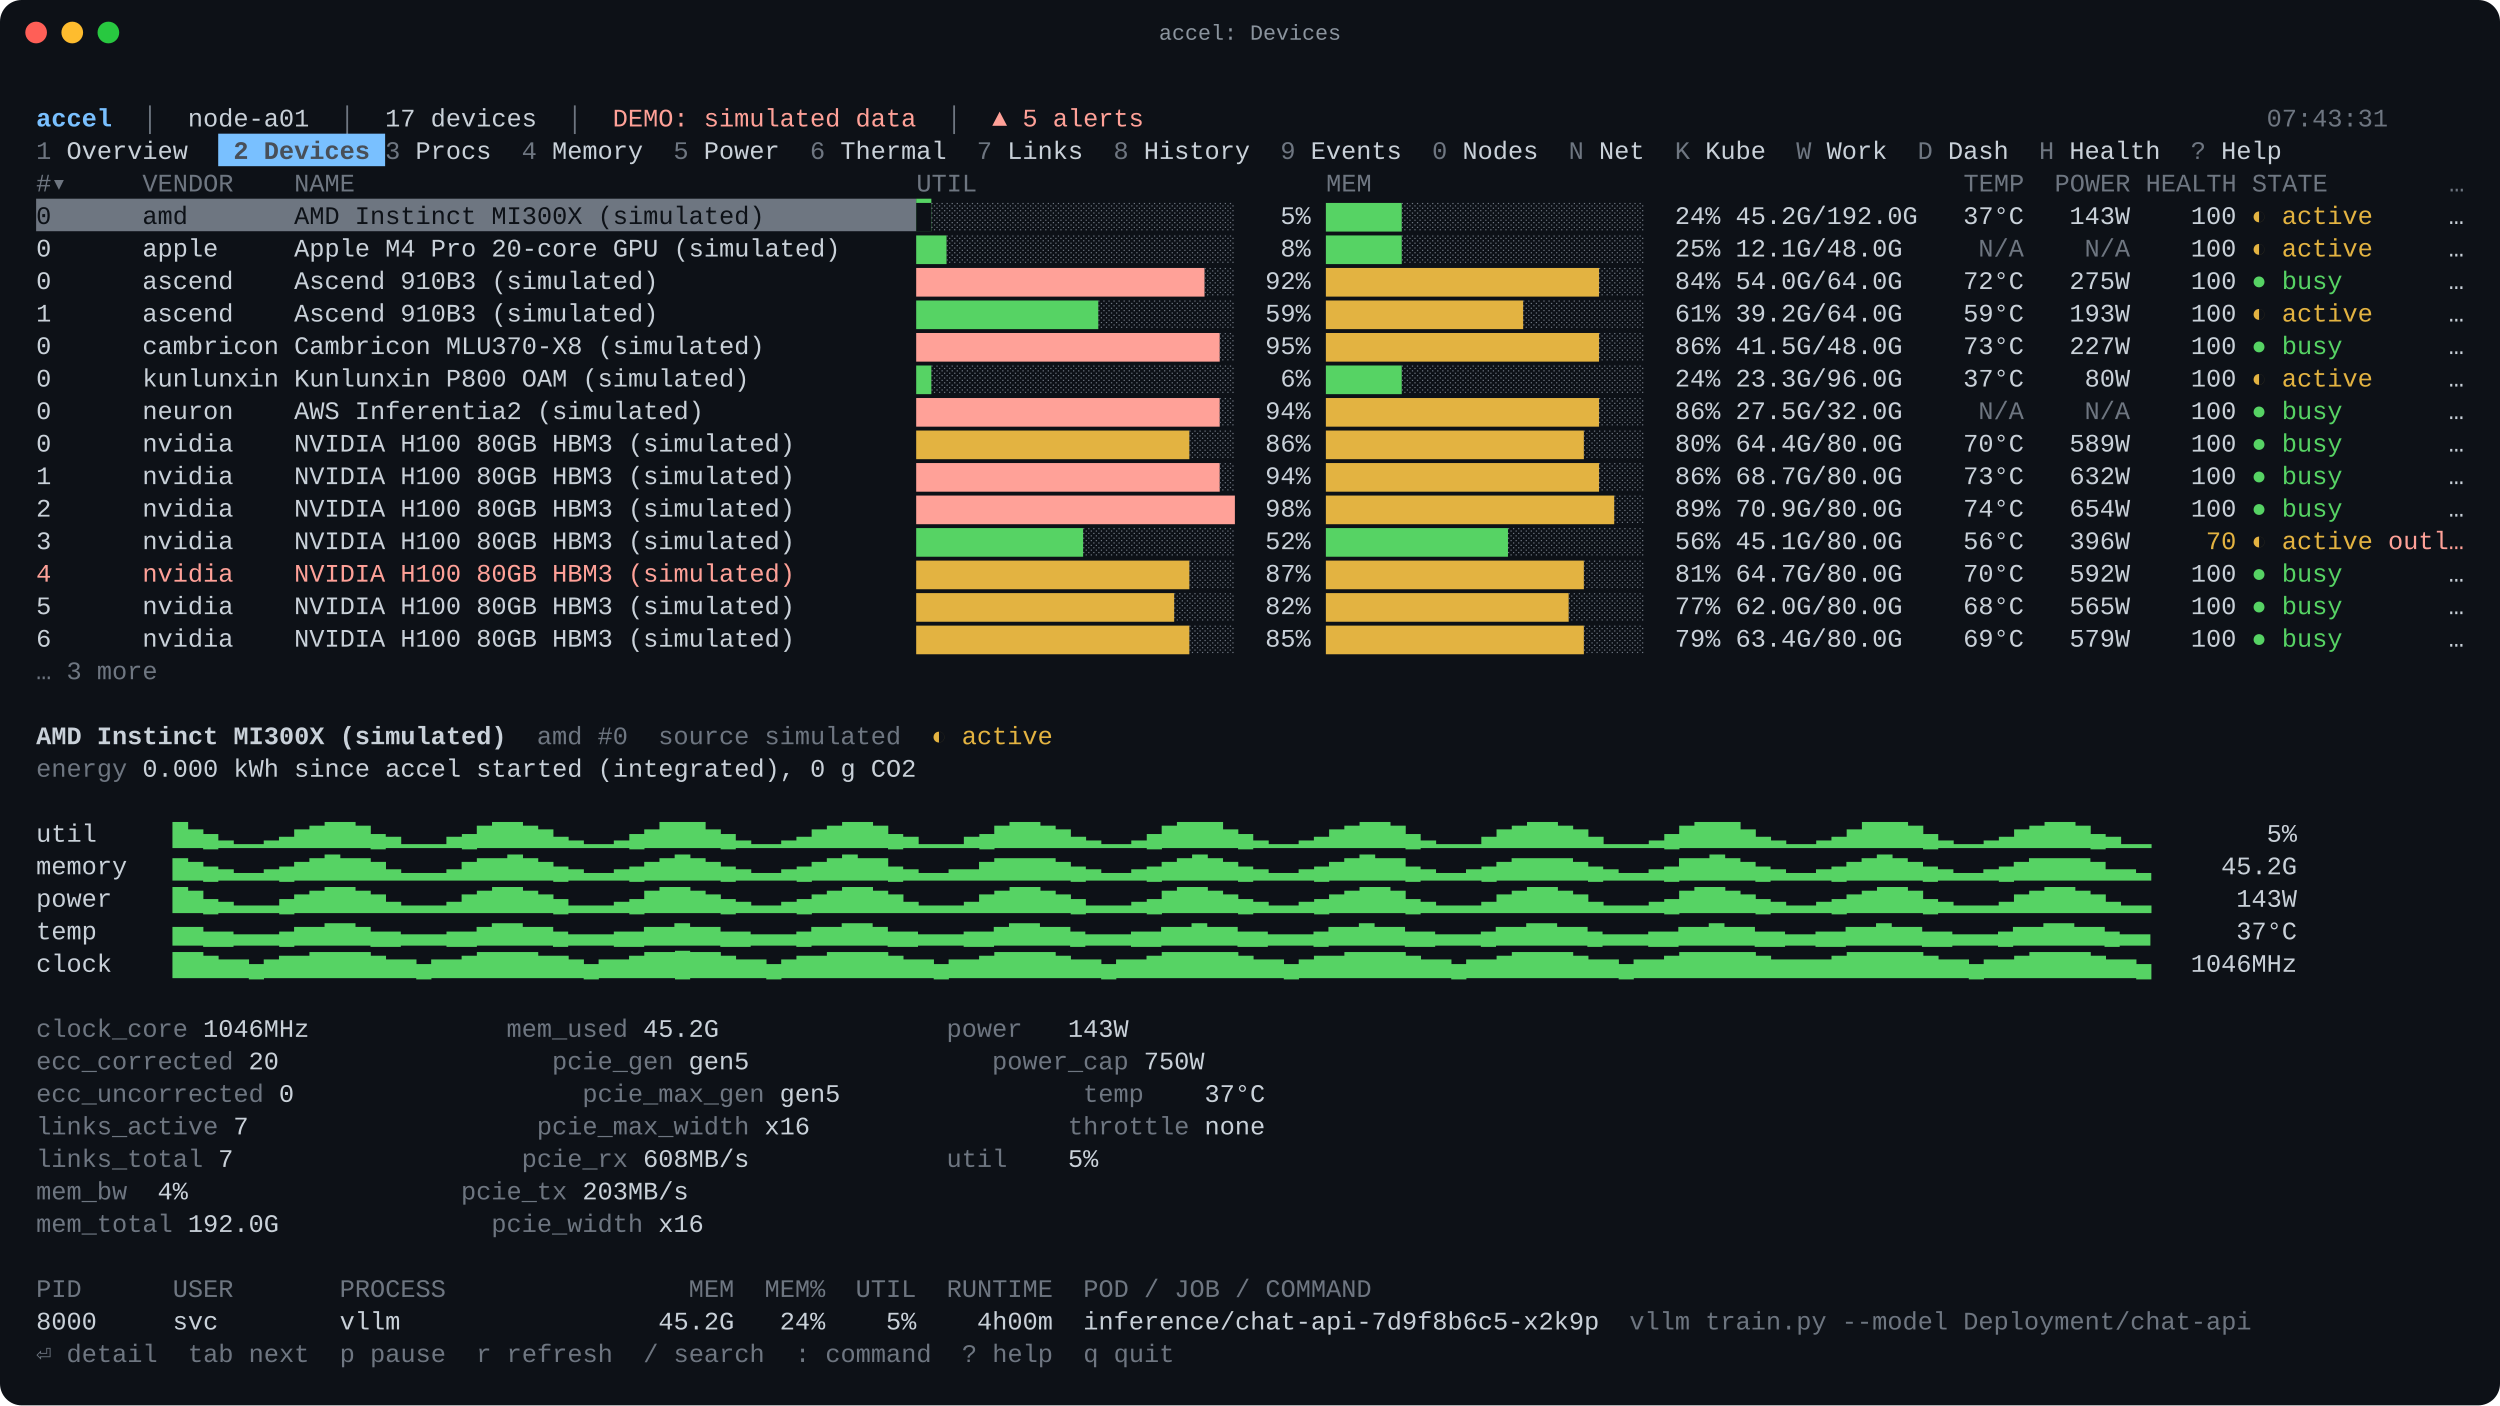
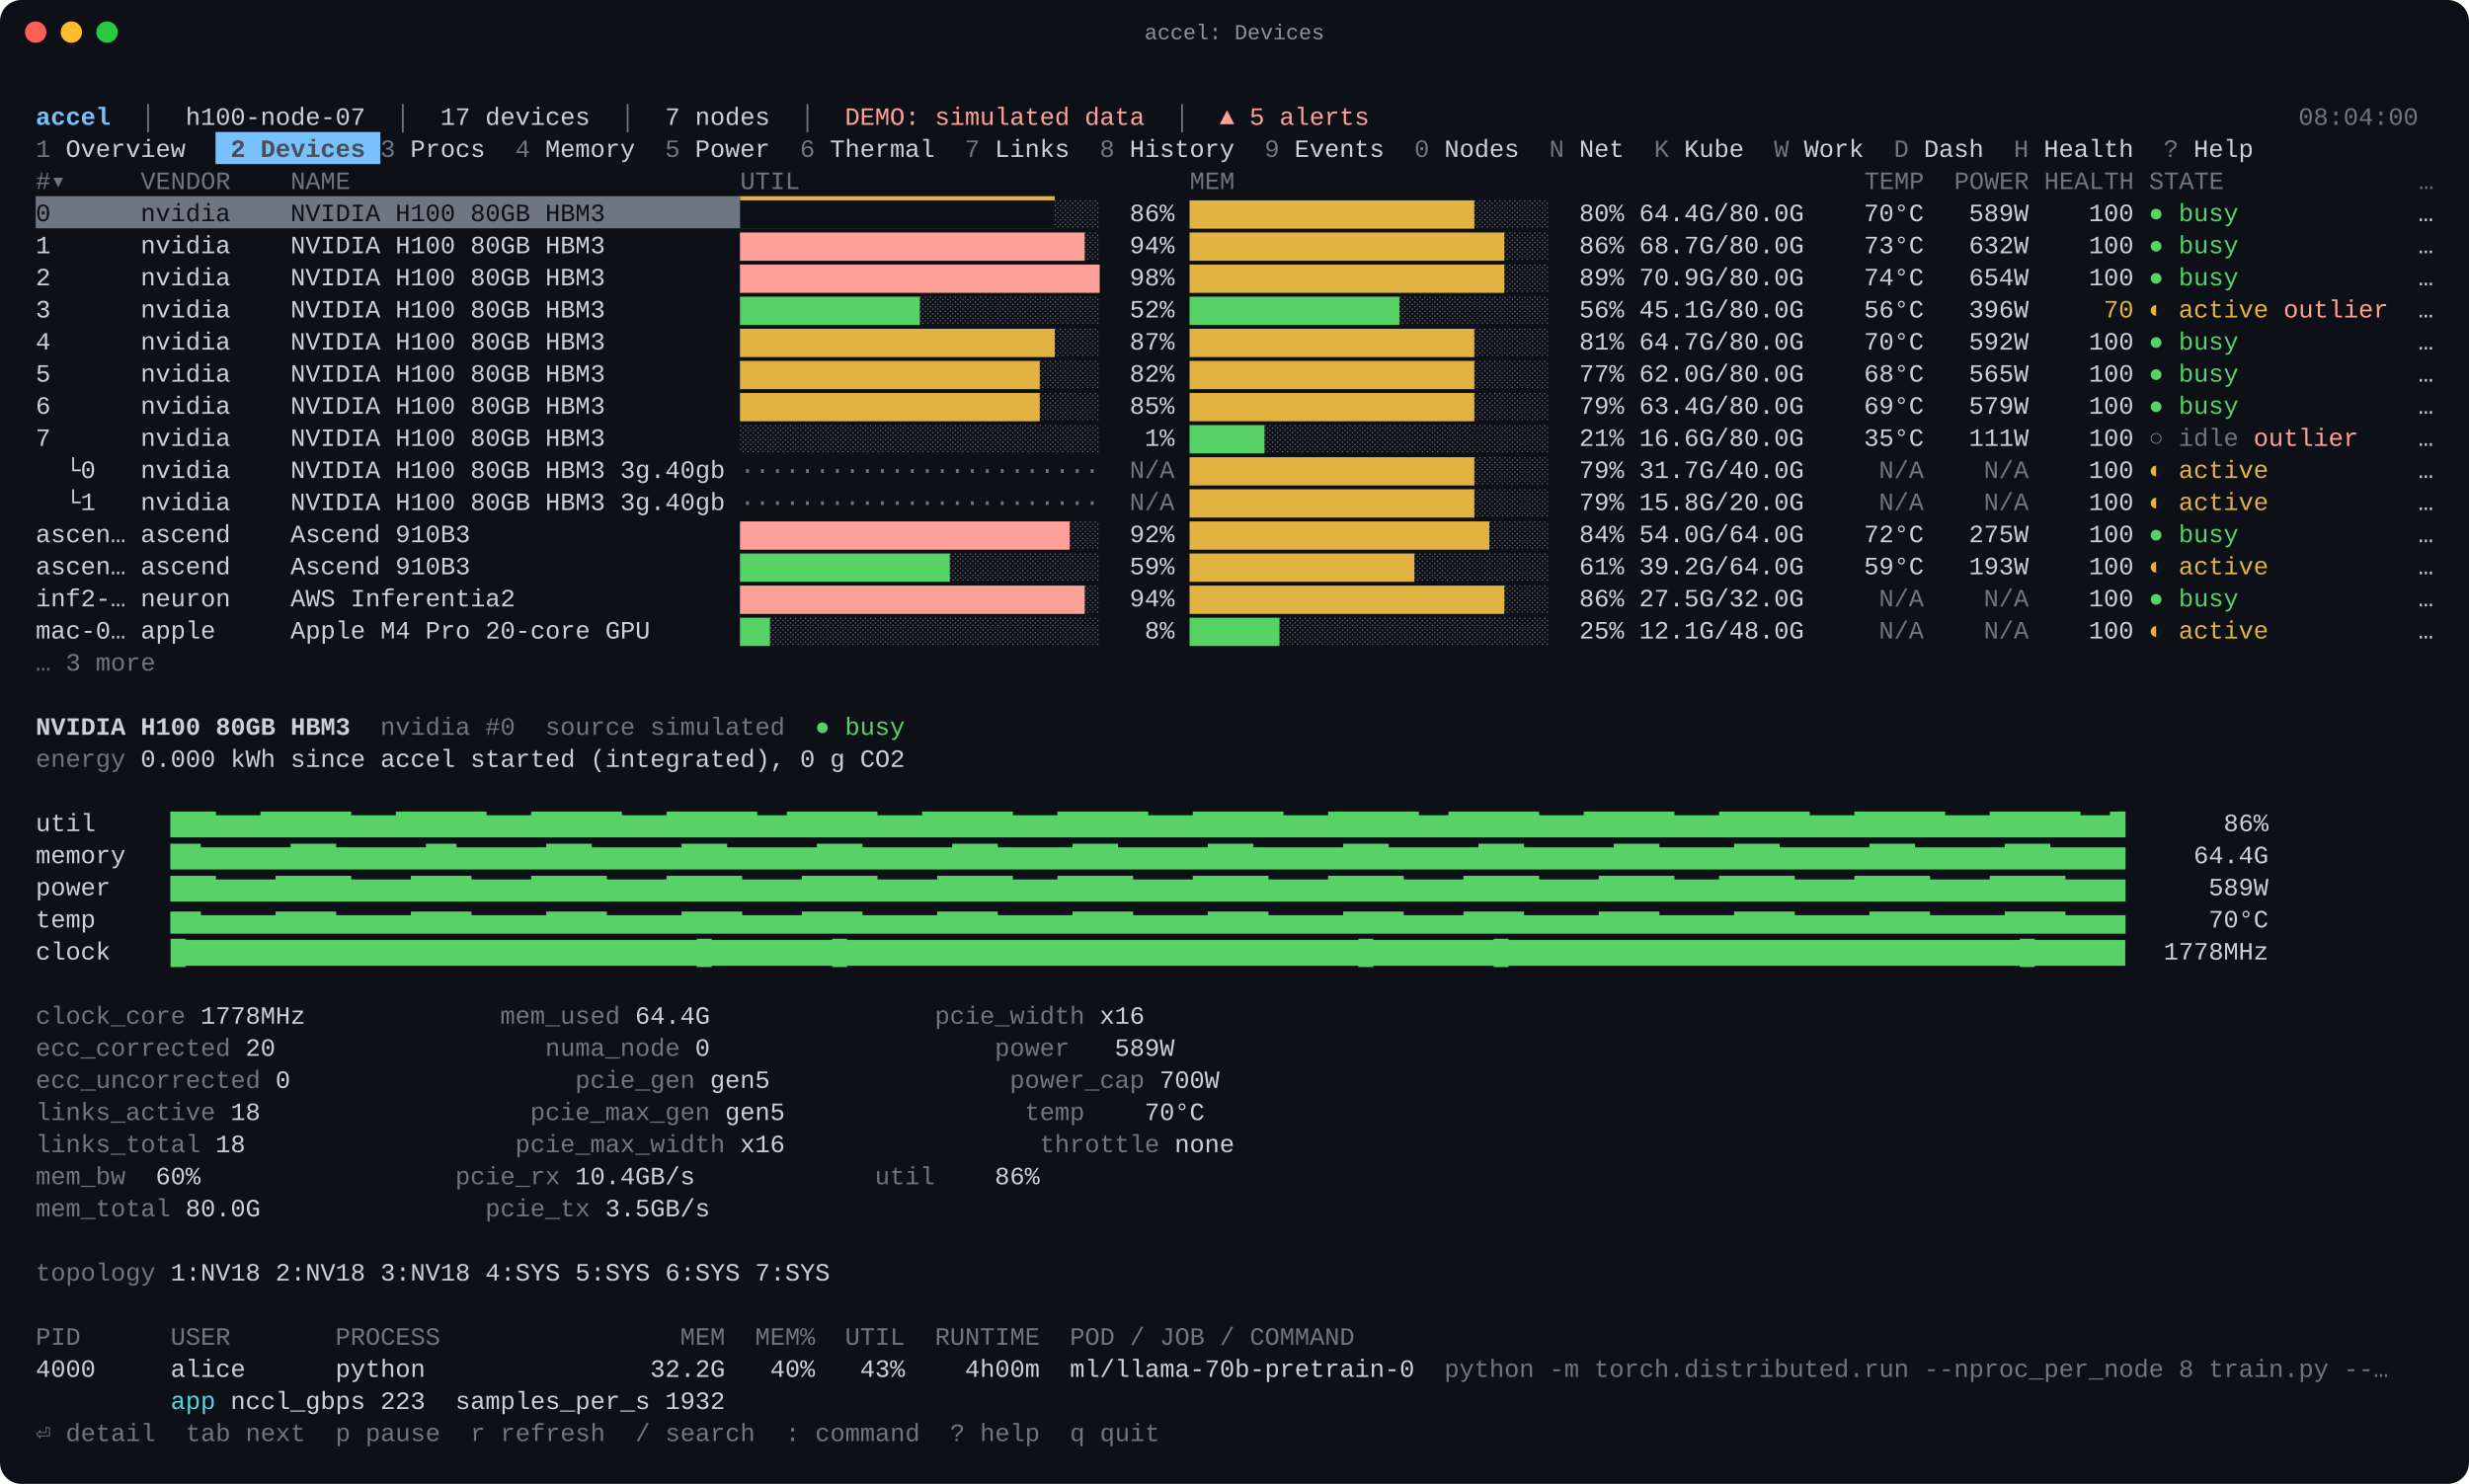
- <svg xmlns="http://www.w3.org/2000/svg" width="1384" height="778" viewBox="0 0 1384 778" font-family="JetBrains Mono, SFMono-Regular, Menlo, Consolas, Liberation Mono, monospace" font-size="14">
+ <svg xmlns="http://www.w3.org/2000/svg" width="1384" height="832" viewBox="0 0 1384 832" font-family="JetBrains Mono, SFMono-Regular, Menlo, Consolas, Liberation Mono, monospace" font-size="14">
  <rect width="100%" height="100%" rx="12" fill="#0d1117" />
  <circle cx="20" cy="18" r="6" fill="#ff5f57" />
  <circle cx="40" cy="18" r="6" fill="#febc2e" />
  <circle cx="60" cy="18" r="6" fill="#28c840" />
  <text x="50%" y="22" text-anchor="middle" fill="#8b949e" font-size="12">accel: Devices</text>
  <g xml:space="preserve">
    <text y="70.0" fill="#c9d1d9" xml:space="preserve" style="white-space:pre">
      <tspan x="20.0" fill="#79c0ff" font-weight="bold">accel</tspan>
      <tspan x="62.0" fill="#6e7681">  │  </tspan>
-       <tspan x="104.0">node-a01</tspan>
-       <tspan x="171.2" fill="#6e7681">  │  </tspan>
-       <tspan x="213.2">17 devices</tspan>
-       <tspan x="297.2" fill="#6e7681">  │  </tspan>
-       <tspan x="339.2" fill="#ffa198">DEMO: simulated data</tspan>
-       <tspan x="507.2" fill="#6e7681">  │  </tspan>
-       <tspan x="549.2" fill="#ffa198">▲ 5 alerts</tspan>
-       <tspan x="1254.8" fill="#6e7681">07:43:31</tspan>
+       <tspan x="104.0">h100-node-07</tspan>
+       <tspan x="204.8" fill="#6e7681">  │  </tspan>
+       <tspan x="246.8">17 devices</tspan>
+       <tspan x="330.8" fill="#6e7681">  │  </tspan>
+       <tspan x="372.8">7 nodes</tspan>
+       <tspan x="431.6" fill="#6e7681">  │  </tspan>
+       <tspan x="473.6" fill="#ffa198">DEMO: simulated data</tspan>
+       <tspan x="641.6" fill="#6e7681">  │  </tspan>
+       <tspan x="683.6" fill="#ffa198">▲ 5 alerts</tspan>
+       <tspan x="1288.4" fill="#6e7681">08:04:00</tspan>
    </text>
    <rect x="120.8" y="74.0" width="92.4" height="18.0" fill="#79c0ff" />
    <text y="88.0" fill="#c9d1d9" xml:space="preserve" style="white-space:pre">
      <tspan x="20.0" fill="#6e7681">1</tspan>
      <tspan x="28.4"> Overview  </tspan>
      <tspan x="120.8" fill="#484f58" font-weight="bold"> 2 Devices </tspan>
      <tspan x="213.2" fill="#6e7681">3</tspan>
      <tspan x="221.6"> Procs  </tspan>
      <tspan x="288.8" fill="#6e7681">4</tspan>
      <tspan x="297.2"> Memory  </tspan>
      <tspan x="372.8" fill="#6e7681">5</tspan>
      <tspan x="381.2"> Power  </tspan>
      <tspan x="448.4" fill="#6e7681">6</tspan>
      <tspan x="456.8"> Thermal  </tspan>
      <tspan x="540.8" fill="#6e7681">7</tspan>
      <tspan x="549.2"> Links  </tspan>
      <tspan x="616.4" fill="#6e7681">8</tspan>
      <tspan x="624.8"> History  </tspan>
      <tspan x="708.8" fill="#6e7681">9</tspan>
      <tspan x="717.2"> Events  </tspan>
      <tspan x="792.8" fill="#6e7681">0</tspan>
      <tspan x="801.2"> Nodes  </tspan>
      <tspan x="868.4" fill="#6e7681">N</tspan>
      <tspan x="876.8"> Net  </tspan>
      <tspan x="927.2" fill="#6e7681">K</tspan>
      <tspan x="935.6"> Kube  </tspan>
      <tspan x="994.4" fill="#6e7681">W</tspan>
      <tspan x="1002.8"> Work  </tspan>
      <tspan x="1061.6" fill="#6e7681">D</tspan>
      <tspan x="1070.0"> Dash  </tspan>
      <tspan x="1128.8" fill="#6e7681">H</tspan>
      <tspan x="1137.2"> Health  </tspan>
      <tspan x="1212.8" fill="#6e7681">?</tspan>
      <tspan x="1221.2"> Help  </tspan>
    </text>
    <text y="106.0" fill="#c9d1d9" xml:space="preserve" style="white-space:pre">
-       <tspan x="20.0" fill="#6e7681">#▾     VENDOR    NAME                                     UTIL                       MEM                                       TEMP  POWER HEALTH STATE        …</tspan>
-     </text>
-     <rect x="20.0" y="110.0" width="487.2" height="18.0" fill="#6e7681" />
-     <rect x="507.2" y="110.0" width="8.4" height="18.0" fill="#56d364" />
+       <tspan x="20.0" fill="#6e7681">#▾     VENDOR    NAME                          UTIL                          MEM                                          TEMP  POWER HEALTH STATE             …</tspan>
+     </text>
+     <rect x="20.0" y="110.0" width="394.8" height="18.0" fill="#6e7681" />
+     <rect x="414.8" y="110.0" width="176.4" height="18.0" fill="#e3b341" />
    <text y="124.0" fill="#c9d1d9" xml:space="preserve" style="white-space:pre">
-       <tspan x="20.0" fill="#0d1117">0      amd       AMD Instinct MI300X (simulated)          </tspan>
-       <tspan x="507.2" fill="#0d1117">█</tspan>
-       <tspan x="515.6" fill="#6e7681">░░░░░░░░░░░░░░░░░░░░</tspan>
-       <tspan x="683.6">   5% </tspan>
-       <tspan x="734.0" fill="#56d364">█████</tspan>
-       <tspan x="776.0" fill="#6e7681">░░░░░░░░░░░░░░░░</tspan>
-       <tspan x="910.4">  24% 45.2G/192.0G   37°C   143W    100 </tspan>
-       <tspan x="1246.4" fill="#e3b341">◐ active</tspan>
-       <tspan x="1313.6">     …</tspan>
+       <tspan x="20.0" fill="#0d1117">0      nvidia    NVIDIA H100 80GB HBM3         </tspan>
+       <tspan x="414.8" fill="#0d1117">█████████████████████</tspan>
+       <tspan x="591.2" fill="#6e7681">░░░</tspan>
+       <tspan x="616.4">  86% </tspan>
+       <tspan x="666.8" fill="#e3b341">███████████████████</tspan>
+       <tspan x="826.4" fill="#6e7681">░░░░░</tspan>
+       <tspan x="868.4">  80% 64.4G/80.0G    70°C   589W    100 </tspan>
+       <tspan x="1204.4" fill="#56d364">● busy</tspan>
+       <tspan x="1254.8">            …</tspan>
    </text>
    <text y="142.0" fill="#c9d1d9" xml:space="preserve" style="white-space:pre">
-       <tspan x="20.0">0      apple     Apple M4 Pro 20-core GPU (simulated)     </tspan>
-       <tspan x="507.2" fill="#56d364">██</tspan>
-       <tspan x="524.0" fill="#6e7681">░░░░░░░░░░░░░░░░░░░</tspan>
-       <tspan x="683.6">   8% </tspan>
-       <tspan x="734.0" fill="#56d364">█████</tspan>
-       <tspan x="776.0" fill="#6e7681">░░░░░░░░░░░░░░░░</tspan>
-       <tspan x="910.4">  25% 12.1G/48.0G     </tspan>
-       <tspan x="1095.2" fill="#6e7681">N/A</tspan>
-       <tspan x="1154.0" fill="#6e7681">N/A</tspan>
-       <tspan x="1179.2">    100 </tspan>
-       <tspan x="1246.4" fill="#e3b341">◐ active</tspan>
-       <tspan x="1313.6">     …</tspan>
+       <tspan x="20.0">1      nvidia    NVIDIA H100 80GB HBM3         </tspan>
+       <tspan x="414.8" fill="#ffa198">███████████████████████</tspan>
+       <tspan x="608.0" fill="#6e7681">░</tspan>
+       <tspan x="616.4">  94% </tspan>
+       <tspan x="666.8" fill="#e3b341">█████████████████████</tspan>
+       <tspan x="843.2" fill="#6e7681">░░░</tspan>
+       <tspan x="868.4">  86% 68.7G/80.0G    73°C   632W    100 </tspan>
+       <tspan x="1204.4" fill="#56d364">● busy</tspan>
+       <tspan x="1254.8">            …</tspan>
    </text>
    <text y="160.0" fill="#c9d1d9" xml:space="preserve" style="white-space:pre">
-       <tspan x="20.0">0      ascend    Ascend 910B3 (simulated)                 </tspan>
-       <tspan x="507.2" fill="#ffa198">███████████████████</tspan>
-       <tspan x="666.8" fill="#6e7681">░░</tspan>
-       <tspan x="683.6">  92% </tspan>
-       <tspan x="734.0" fill="#e3b341">██████████████████</tspan>
-       <tspan x="885.2" fill="#6e7681">░░░</tspan>
-       <tspan x="910.4">  84% 54.0G/64.0G    72°C   275W    100 </tspan>
-       <tspan x="1246.4" fill="#56d364">● busy</tspan>
-       <tspan x="1296.8">       …</tspan>
+       <tspan x="20.0">2      nvidia    NVIDIA H100 80GB HBM3         </tspan>
+       <tspan x="414.8" fill="#ffa198">████████████████████████</tspan>
+       <tspan x="616.4">  98% </tspan>
+       <tspan x="666.8" fill="#e3b341">█████████████████████</tspan>
+       <tspan x="843.2" fill="#6e7681">░░░</tspan>
+       <tspan x="868.4">  89% 70.9G/80.0G    74°C   654W    100 </tspan>
+       <tspan x="1204.4" fill="#56d364">● busy</tspan>
+       <tspan x="1254.8">            …</tspan>
    </text>
    <text y="178.0" fill="#c9d1d9" xml:space="preserve" style="white-space:pre">
-       <tspan x="20.0">1      ascend    Ascend 910B3 (simulated)                 </tspan>
-       <tspan x="507.2" fill="#56d364">████████████</tspan>
-       <tspan x="608.0" fill="#6e7681">░░░░░░░░░</tspan>
-       <tspan x="683.6">  59% </tspan>
-       <tspan x="734.0" fill="#e3b341">█████████████</tspan>
-       <tspan x="843.2" fill="#6e7681">░░░░░░░░</tspan>
-       <tspan x="910.4">  61% 39.2G/64.0G    59°C   193W    100 </tspan>
-       <tspan x="1246.4" fill="#e3b341">◐ active</tspan>
-       <tspan x="1313.6">     …</tspan>
+       <tspan x="20.0">3      nvidia    NVIDIA H100 80GB HBM3         </tspan>
+       <tspan x="414.8" fill="#56d364">████████████</tspan>
+       <tspan x="515.6" fill="#6e7681">░░░░░░░░░░░░</tspan>
+       <tspan x="616.4">  52% </tspan>
+       <tspan x="666.8" fill="#56d364">██████████████</tspan>
+       <tspan x="784.4" fill="#6e7681">░░░░░░░░░░</tspan>
+       <tspan x="868.4">  56% 45.1G/80.0G    56°C   396W     </tspan>
+       <tspan x="1179.2" fill="#e3b341">70</tspan>
+       <tspan x="1204.4" fill="#e3b341">◐ active</tspan>
+       <tspan x="1280.0" fill="#ffa198">outlier</tspan>
+       <tspan x="1338.8">  …</tspan>
    </text>
    <text y="196.0" fill="#c9d1d9" xml:space="preserve" style="white-space:pre">
-       <tspan x="20.0">0      cambricon Cambricon MLU370-X8 (simulated)          </tspan>
-       <tspan x="507.2" fill="#ffa198">████████████████████</tspan>
-       <tspan x="675.2" fill="#6e7681">░</tspan>
-       <tspan x="683.6">  95% </tspan>
-       <tspan x="734.0" fill="#e3b341">██████████████████</tspan>
-       <tspan x="885.2" fill="#6e7681">░░░</tspan>
-       <tspan x="910.4">  86% 41.5G/48.0G    73°C   227W    100 </tspan>
-       <tspan x="1246.4" fill="#56d364">● busy</tspan>
-       <tspan x="1296.8">       …</tspan>
+       <tspan x="20.0">4      nvidia    NVIDIA H100 80GB HBM3         </tspan>
+       <tspan x="414.8" fill="#e3b341">█████████████████████</tspan>
+       <tspan x="591.2" fill="#6e7681">░░░</tspan>
+       <tspan x="616.4">  87% </tspan>
+       <tspan x="666.8" fill="#e3b341">███████████████████</tspan>
+       <tspan x="826.4" fill="#6e7681">░░░░░</tspan>
+       <tspan x="868.4">  81% 64.7G/80.0G    70°C   592W    100 </tspan>
+       <tspan x="1204.4" fill="#56d364">● busy</tspan>
+       <tspan x="1254.8">            …</tspan>
    </text>
    <text y="214.0" fill="#c9d1d9" xml:space="preserve" style="white-space:pre">
-       <tspan x="20.0">0      kunlunxin Kunlunxin P800 OAM (simulated)           </tspan>
-       <tspan x="507.2" fill="#56d364">█</tspan>
-       <tspan x="515.6" fill="#6e7681">░░░░░░░░░░░░░░░░░░░░</tspan>
-       <tspan x="683.6">   6% </tspan>
-       <tspan x="734.0" fill="#56d364">█████</tspan>
-       <tspan x="776.0" fill="#6e7681">░░░░░░░░░░░░░░░░</tspan>
-       <tspan x="910.4">  24% 23.3G/96.0G    37°C    80W    100 </tspan>
-       <tspan x="1246.4" fill="#e3b341">◐ active</tspan>
-       <tspan x="1313.6">     …</tspan>
+       <tspan x="20.0">5      nvidia    NVIDIA H100 80GB HBM3         </tspan>
+       <tspan x="414.8" fill="#e3b341">████████████████████</tspan>
+       <tspan x="582.8" fill="#6e7681">░░░░</tspan>
+       <tspan x="616.4">  82% </tspan>
+       <tspan x="666.8" fill="#e3b341">███████████████████</tspan>
+       <tspan x="826.4" fill="#6e7681">░░░░░</tspan>
+       <tspan x="868.4">  77% 62.0G/80.0G    68°C   565W    100 </tspan>
+       <tspan x="1204.4" fill="#56d364">● busy</tspan>
+       <tspan x="1254.8">            …</tspan>
    </text>
    <text y="232.0" fill="#c9d1d9" xml:space="preserve" style="white-space:pre">
-       <tspan x="20.0">0      neuron    AWS Inferentia2 (simulated)              </tspan>
-       <tspan x="507.2" fill="#ffa198">████████████████████</tspan>
-       <tspan x="675.2" fill="#6e7681">░</tspan>
-       <tspan x="683.6">  94% </tspan>
-       <tspan x="734.0" fill="#e3b341">██████████████████</tspan>
-       <tspan x="885.2" fill="#6e7681">░░░</tspan>
-       <tspan x="910.4">  86% 27.5G/32.0G     </tspan>
-       <tspan x="1095.2" fill="#6e7681">N/A</tspan>
-       <tspan x="1154.0" fill="#6e7681">N/A</tspan>
-       <tspan x="1179.2">    100 </tspan>
-       <tspan x="1246.4" fill="#56d364">● busy</tspan>
-       <tspan x="1296.8">       …</tspan>
+       <tspan x="20.0">6      nvidia    NVIDIA H100 80GB HBM3         </tspan>
+       <tspan x="414.8" fill="#e3b341">████████████████████</tspan>
+       <tspan x="582.8" fill="#6e7681">░░░░</tspan>
+       <tspan x="616.4">  85% </tspan>
+       <tspan x="666.8" fill="#e3b341">███████████████████</tspan>
+       <tspan x="826.4" fill="#6e7681">░░░░░</tspan>
+       <tspan x="868.4">  79% 63.4G/80.0G    69°C   579W    100 </tspan>
+       <tspan x="1204.4" fill="#56d364">● busy</tspan>
+       <tspan x="1254.8">            …</tspan>
    </text>
    <text y="250.0" fill="#c9d1d9" xml:space="preserve" style="white-space:pre">
-       <tspan x="20.0">0      nvidia    NVIDIA H100 80GB HBM3 (simulated)        </tspan>
-       <tspan x="507.2" fill="#e3b341">██████████████████</tspan>
-       <tspan x="658.4" fill="#6e7681">░░░</tspan>
-       <tspan x="683.6">  86% </tspan>
-       <tspan x="734.0" fill="#e3b341">█████████████████</tspan>
-       <tspan x="876.8" fill="#6e7681">░░░░</tspan>
-       <tspan x="910.4">  80% 64.4G/80.0G    70°C   589W    100 </tspan>
-       <tspan x="1246.4" fill="#56d364">● busy</tspan>
-       <tspan x="1296.8">       …</tspan>
+       <tspan x="20.0">7      nvidia    NVIDIA H100 80GB HBM3         </tspan>
+       <tspan x="414.8" fill="#6e7681">░░░░░░░░░░░░░░░░░░░░░░░░</tspan>
+       <tspan x="616.4">   1% </tspan>
+       <tspan x="666.8" fill="#56d364">█████</tspan>
+       <tspan x="708.8" fill="#6e7681">░░░░░░░░░░░░░░░░░░░</tspan>
+       <tspan x="868.4">  21% 16.6G/80.0G    35°C   111W    100 </tspan>
+       <tspan x="1204.4" fill="#6e7681">○ idle</tspan>
+       <tspan x="1263.2" fill="#ffa198">outlier</tspan>
+       <tspan x="1322.0">    …</tspan>
    </text>
    <text y="268.0" fill="#c9d1d9" xml:space="preserve" style="white-space:pre">
-       <tspan x="20.0">1      nvidia    NVIDIA H100 80GB HBM3 (simulated)        </tspan>
-       <tspan x="507.2" fill="#ffa198">████████████████████</tspan>
-       <tspan x="675.2" fill="#6e7681">░</tspan>
-       <tspan x="683.6">  94% </tspan>
-       <tspan x="734.0" fill="#e3b341">██████████████████</tspan>
-       <tspan x="885.2" fill="#6e7681">░░░</tspan>
-       <tspan x="910.4">  86% 68.7G/80.0G    73°C   632W    100 </tspan>
-       <tspan x="1246.4" fill="#56d364">● busy</tspan>
-       <tspan x="1296.8">       …</tspan>
+       <tspan x="20.0">  └0   nvidia    NVIDIA H100 80GB HBM3 3g.40gb </tspan>
+       <tspan x="414.8" fill="#6e7681">························</tspan>
+       <tspan x="633.2" fill="#6e7681">N/A</tspan>
+       <tspan x="666.8" fill="#e3b341">███████████████████</tspan>
+       <tspan x="826.4" fill="#6e7681">░░░░░</tspan>
+       <tspan x="868.4">  79% 31.7G/40.0G     </tspan>
+       <tspan x="1053.2" fill="#6e7681">N/A</tspan>
+       <tspan x="1112.0" fill="#6e7681">N/A</tspan>
+       <tspan x="1137.2">    100 </tspan>
+       <tspan x="1204.4" fill="#e3b341">◐ active</tspan>
+       <tspan x="1271.6">          …</tspan>
    </text>
    <text y="286.0" fill="#c9d1d9" xml:space="preserve" style="white-space:pre">
-       <tspan x="20.0">2      nvidia    NVIDIA H100 80GB HBM3 (simulated)        </tspan>
-       <tspan x="507.2" fill="#ffa198">█████████████████████</tspan>
-       <tspan x="683.6">  98% </tspan>
-       <tspan x="734.0" fill="#e3b341">███████████████████</tspan>
-       <tspan x="893.6" fill="#6e7681">░░</tspan>
-       <tspan x="910.4">  89% 70.9G/80.0G    74°C   654W    100 </tspan>
-       <tspan x="1246.4" fill="#56d364">● busy</tspan>
-       <tspan x="1296.8">       …</tspan>
+       <tspan x="20.0">  └1   nvidia    NVIDIA H100 80GB HBM3 3g.40gb </tspan>
+       <tspan x="414.8" fill="#6e7681">························</tspan>
+       <tspan x="633.2" fill="#6e7681">N/A</tspan>
+       <tspan x="666.8" fill="#e3b341">███████████████████</tspan>
+       <tspan x="826.4" fill="#6e7681">░░░░░</tspan>
+       <tspan x="868.4">  79% 15.8G/20.0G     </tspan>
+       <tspan x="1053.2" fill="#6e7681">N/A</tspan>
+       <tspan x="1112.0" fill="#6e7681">N/A</tspan>
+       <tspan x="1137.2">    100 </tspan>
+       <tspan x="1204.4" fill="#e3b341">◐ active</tspan>
+       <tspan x="1271.6">          …</tspan>
    </text>
    <text y="304.0" fill="#c9d1d9" xml:space="preserve" style="white-space:pre">
-       <tspan x="20.0">3      nvidia    NVIDIA H100 80GB HBM3 (simulated)        </tspan>
-       <tspan x="507.2" fill="#56d364">███████████</tspan>
-       <tspan x="599.6" fill="#6e7681">░░░░░░░░░░</tspan>
-       <tspan x="683.6">  52% </tspan>
-       <tspan x="734.0" fill="#56d364">████████████</tspan>
-       <tspan x="834.8" fill="#6e7681">░░░░░░░░░</tspan>
-       <tspan x="910.4">  56% 45.1G/80.0G    56°C   396W     </tspan>
-       <tspan x="1221.2" fill="#e3b341">70</tspan>
-       <tspan x="1246.4" fill="#e3b341">◐ active</tspan>
-       <tspan x="1322.0" fill="#ffa198">outl…</tspan>
+       <tspan x="20.0">ascen… ascend    Ascend 910B3                  </tspan>
+       <tspan x="414.8" fill="#ffa198">██████████████████████</tspan>
+       <tspan x="599.6" fill="#6e7681">░░</tspan>
+       <tspan x="616.4">  92% </tspan>
+       <tspan x="666.8" fill="#e3b341">████████████████████</tspan>
+       <tspan x="834.8" fill="#6e7681">░░░░</tspan>
+       <tspan x="868.4">  84% 54.0G/64.0G    72°C   275W    100 </tspan>
+       <tspan x="1204.4" fill="#56d364">● busy</tspan>
+       <tspan x="1254.8">            …</tspan>
    </text>
    <text y="322.0" fill="#c9d1d9" xml:space="preserve" style="white-space:pre">
-       <tspan x="20.0" fill="#ffa198">4      nvidia    NVIDIA H100 80GB HBM3 (simulated)        </tspan>
-       <tspan x="507.2" fill="#e3b341">██████████████████</tspan>
-       <tspan x="658.4" fill="#6e7681">░░░</tspan>
-       <tspan x="683.6">  87% </tspan>
-       <tspan x="734.0" fill="#e3b341">█████████████████</tspan>
-       <tspan x="876.8" fill="#6e7681">░░░░</tspan>
-       <tspan x="910.4">  81% 64.7G/80.0G    70°C   592W    100 </tspan>
-       <tspan x="1246.4" fill="#56d364">● busy</tspan>
-       <tspan x="1296.8">       …</tspan>
+       <tspan x="20.0">ascen… ascend    Ascend 910B3                  </tspan>
+       <tspan x="414.8" fill="#56d364">██████████████</tspan>
+       <tspan x="532.4" fill="#6e7681">░░░░░░░░░░</tspan>
+       <tspan x="616.4">  59% </tspan>
+       <tspan x="666.8" fill="#e3b341">███████████████</tspan>
+       <tspan x="792.8" fill="#6e7681">░░░░░░░░░</tspan>
+       <tspan x="868.4">  61% 39.2G/64.0G    59°C   193W    100 </tspan>
+       <tspan x="1204.4" fill="#e3b341">◐ active</tspan>
+       <tspan x="1271.6">          …</tspan>
    </text>
    <text y="340.0" fill="#c9d1d9" xml:space="preserve" style="white-space:pre">
-       <tspan x="20.0">5      nvidia    NVIDIA H100 80GB HBM3 (simulated)        </tspan>
-       <tspan x="507.2" fill="#e3b341">█████████████████</tspan>
-       <tspan x="650.0" fill="#6e7681">░░░░</tspan>
-       <tspan x="683.6">  82% </tspan>
-       <tspan x="734.0" fill="#e3b341">████████████████</tspan>
-       <tspan x="868.4" fill="#6e7681">░░░░░</tspan>
-       <tspan x="910.4">  77% 62.0G/80.0G    68°C   565W    100 </tspan>
-       <tspan x="1246.4" fill="#56d364">● busy</tspan>
-       <tspan x="1296.8">       …</tspan>
+       <tspan x="20.0">inf2-… neuron    AWS Inferentia2               </tspan>
+       <tspan x="414.8" fill="#ffa198">███████████████████████</tspan>
+       <tspan x="608.0" fill="#6e7681">░</tspan>
+       <tspan x="616.4">  94% </tspan>
+       <tspan x="666.8" fill="#e3b341">█████████████████████</tspan>
+       <tspan x="843.2" fill="#6e7681">░░░</tspan>
+       <tspan x="868.4">  86% 27.5G/32.0G     </tspan>
+       <tspan x="1053.2" fill="#6e7681">N/A</tspan>
+       <tspan x="1112.0" fill="#6e7681">N/A</tspan>
+       <tspan x="1137.2">    100 </tspan>
+       <tspan x="1204.4" fill="#56d364">● busy</tspan>
+       <tspan x="1254.8">            …</tspan>
    </text>
    <text y="358.0" fill="#c9d1d9" xml:space="preserve" style="white-space:pre">
-       <tspan x="20.0">6      nvidia    NVIDIA H100 80GB HBM3 (simulated)        </tspan>
-       <tspan x="507.2" fill="#e3b341">██████████████████</tspan>
-       <tspan x="658.4" fill="#6e7681">░░░</tspan>
-       <tspan x="683.6">  85% </tspan>
-       <tspan x="734.0" fill="#e3b341">█████████████████</tspan>
-       <tspan x="876.8" fill="#6e7681">░░░░</tspan>
-       <tspan x="910.4">  79% 63.4G/80.0G    69°C   579W    100 </tspan>
-       <tspan x="1246.4" fill="#56d364">● busy</tspan>
-       <tspan x="1296.8">       …</tspan>
+       <tspan x="20.0">mac-0… apple     Apple M4 Pro 20-core GPU      </tspan>
+       <tspan x="414.8" fill="#56d364">██</tspan>
+       <tspan x="431.6" fill="#6e7681">░░░░░░░░░░░░░░░░░░░░░░</tspan>
+       <tspan x="616.4">   8% </tspan>
+       <tspan x="666.8" fill="#56d364">██████</tspan>
+       <tspan x="717.2" fill="#6e7681">░░░░░░░░░░░░░░░░░░</tspan>
+       <tspan x="868.4">  25% 12.1G/48.0G     </tspan>
+       <tspan x="1053.2" fill="#6e7681">N/A</tspan>
+       <tspan x="1112.0" fill="#6e7681">N/A</tspan>
+       <tspan x="1137.2">    100 </tspan>
+       <tspan x="1204.4" fill="#e3b341">◐ active</tspan>
+       <tspan x="1271.6">          …</tspan>
    </text>
    <text y="376.0" fill="#c9d1d9" xml:space="preserve" style="white-space:pre">
      <tspan x="20.0" fill="#6e7681">… 3 more</tspan>
    </text>
    <text y="412.0" fill="#c9d1d9" xml:space="preserve" style="white-space:pre">
-       <tspan x="20.0" font-weight="bold">AMD Instinct MI300X (simulated)</tspan>
-       <tspan x="297.2" fill="#6e7681">amd #0  source simulated</tspan>
-       <tspan x="515.6" fill="#e3b341">◐ active</tspan>
+       <tspan x="20.0" font-weight="bold">NVIDIA H100 80GB HBM3</tspan>
+       <tspan x="213.2" fill="#6e7681">nvidia #0  source simulated</tspan>
+       <tspan x="456.8" fill="#56d364">● busy</tspan>
    </text>
    <text y="430.0" fill="#c9d1d9" xml:space="preserve" style="white-space:pre">
      <tspan x="20.0" fill="#6e7681">energy</tspan>
      <tspan x="70.4"> 0.000 kWh since accel started (integrated), 0 g CO2</tspan>
    </text>
    <text y="466.0" fill="#c9d1d9" xml:space="preserve" style="white-space:pre">
      <tspan x="20.0">util     </tspan>
-       <tspan x="95.6" fill="#56d364">▇▅▄▂▁▁▂▃▅▆▇▇▆▄▃▁▁▁▃▄▆▇▇▆▅▃▂▁▁▂▄▅▇▇▇▅▄▂▁▁▂▃▅▆▇▇▆▄▃▁▁▁▃▄▆▇▇▆▅▃▂▁▁▂▄▆▇▇▇▅▄▂▁▁▂▃▅▆▇▇▆▄▂▁▁▁▃▅▆▇▇▆▅▃▁▁▁▂▄▆▇▇▇▅▃▂▁▁▂▃▅▇▇▇▆▄▂▁▁▂▃▅▆▇▇▆▄▃▁▁</tspan>
-       <tspan x="1187.6">        5%</tspan>
+       <tspan x="95.6" fill="#56d364">▇▇▇▆▆▆▇▇▇▇▇▇▆▆▆▇▇▇▇▇▇▆▆▆▇▇▇▇▇▇▆▆▆▇▇▇▇▇▇▆▆▇▇▇▇▇▇▆▆▆▇▇▇▇▇▇▆▆▆▇▇▇▇▇▇▆▆▆▇▇▇▇▇▇▆▆▆▇▇▇▇▇▇▆▆▇▇▇▇▇▇▆▆▆▇▇▇▇▇▇▆▆▆▇▇▇▇▇▇▆▆▆▇▇▇▇▇▇▆▆▆▇▇▇▇▇▇▆▆▇</tspan>
+       <tspan x="1187.6">       86%</tspan>
    </text>
    <text y="484.0" fill="#c9d1d9" xml:space="preserve" style="white-space:pre">
      <tspan x="20.0">memory   </tspan>
-       <tspan x="95.6" fill="#56d364">▆▅▄▃▂▂▃▄▅▆▇▆▆▅▃▂▂▂▃▅▆▆▇▆▅▄▃▂▂▃▄▅▆▇▆▅▄▃▂▂▃▄▅▆▇▆▆▄▃▂▂▃▃▅▆▆▆▆▅▄▃▂▂▃▄▅▆▇▆▅▄▃▂▂▃▄▅▆▇▆▆▄▃▂▂▃▄▅▆▆▆▆▅▄▃▂▂▃▄▆▆▇▆▅▄▃▂▂▃▄▅▆▇▆▅▄▃▂▂▃▄▅▆▆▆▆▅▃▃▂</tspan>
-       <tspan x="1187.6">     45.2G</tspan>
+       <tspan x="95.6" fill="#56d364">▇▇▆▆▆▆▆▆▇▇▇▆▆▆▆▆▆▇▇▆▆▆▆▆▆▇▇▇▆▆▆▆▆▆▇▇▇▆▆▆▆▆▆▇▇▇▆▆▆▆▆▆▇▇▇▆▆▆▆▆▇▇▇▆▆▆▆▆▆▇▇▇▆▆▆▆▆▆▇▇▇▆▆▆▆▆▆▇▇▇▆▆▆▆▆▆▇▇▇▆▆▆▆▆▇▇▇▆▆▆▆▆▆▇▇▇▆▆▆▆▆▆▇▇▇▆▆▆▆▆</tspan>
+       <tspan x="1187.6">     64.4G</tspan>
    </text>
    <text y="502.0" fill="#c9d1d9" xml:space="preserve" style="white-space:pre">
      <tspan x="20.0">power    </tspan>
-       <tspan x="95.6" fill="#56d364">▇▆▄▃▂▂▂▄▅▆▇▇▆▅▃▂▂▂▃▅▆▇▇▆▅▄▂▂▂▃▄▆▇▇▆▅▄▃▂▂▃▄▅▆▇▇▆▅▃▂▂▂▃▅▆▇▇▆▅▄▂▂▂▃▄▆▇▇▆▅▄▃▂▂▃▄▅▆▇▇▆▄▃▂▂▂▃▅▆▇▇▆▅▃▂▂▂▃▄▆▇▇▆▅▄▃▂▂▃▄▅▆▇▇▆▄▃▂▂▂▃▅▆▇▇▆▅▃▂▂</tspan>
-       <tspan x="1187.6">      143W</tspan>
+       <tspan x="95.6" fill="#56d364">▇▇▇▆▆▆▆▇▇▇▇▇▆▆▆▆▇▇▇▇▆▆▆▆▇▇▇▇▇▆▆▆▆▇▇▇▇▇▆▆▆▆▇▇▇▇▇▆▆▆▆▇▇▇▇▇▆▆▆▇▇▇▇▇▆▆▆▆▇▇▇▇▇▆▆▆▆▇▇▇▇▇▆▆▆▆▇▇▇▇▇▆▆▆▆▇▇▇▇▇▆▆▆▇▇▇▇▇▆▆▆▆▇▇▇▇▇▆▆▆▆▇▇▇▇▇▆▆▆▆</tspan>
+       <tspan x="1187.6">      589W</tspan>
    </text>
    <text y="520.0" fill="#c9d1d9" xml:space="preserve" style="white-space:pre">
      <tspan x="20.0">temp     </tspan>
-       <tspan x="95.6" fill="#56d364">▅▅▄▄▃▃▃▄▅▅▆▆▅▄▄▃▃▃▄▄▅▆▆▅▅▄▃▃▃▄▄▅▅▆▅▅▄▄▃▃▃▄▅▅▆▆▅▄▄▃▃▃▄▄▅▆▆▅▅▄▃▃▃▄▄▅▅▆▅▅▄▄▃▃▃▄▅▅▆▅▅▄▄▃▃▃▄▅▅▆▆▅▅▄▃▃▃▄▄▅▅▆▅▅▄▄▃▃▄▄▅▅▆▅▅▄▄▃▃▃▄▅▅▆▆▅▅▄▃▃</tspan>
-       <tspan x="1187.6">      37°C</tspan>
+       <tspan x="95.6" fill="#56d364">▆▆▅▅▅▅▅▆▆▆▆▅▅▅▅▅▆▆▆▆▅▅▅▅▅▆▆▆▆▅▅▅▅▅▆▆▆▆▅▅▅▅▆▆▆▆▅▅▅▅▅▆▆▆▆▅▅▅▅▅▆▆▆▆▅▅▅▅▅▆▆▆▆▅▅▅▅▅▆▆▆▆▅▅▅▅▆▆▆▆▅▅▅▅▅▆▆▆▆▅▅▅▅▅▆▆▆▆▅▅▅▅▅▆▆▆▆▅▅▅▅▅▆▆▆▆▅▅▅▅</tspan>
+       <tspan x="1187.6">      70°C</tspan>
    </text>
    <text y="538.0" fill="#c9d1d9" xml:space="preserve" style="white-space:pre">
      <tspan x="20.0">clock    </tspan>
-       <tspan x="95.6" fill="#56d364">▇▇▆▅▅▄▅▆▆▇▇▇▇▆▅▅▄▅▅▆▇▇▇▇▆▆▅▄▅▅▆▇▇█▇▇▆▅▅▄▅▆▆▇▇▇▇▆▅▅▄▅▅▆▇▇▇▇▆▅▅▄▅▅▆▇▇▇▇▇▆▅▅▄▅▆▆▇▇▇▇▆▅▅▄▅▅▆▇▇▇▇▆▅▅▄▅▅▆▇▇▇▇▇▆▅▅▅▅▆▇▇▇▇▇▆▅▅▄▅▅▆▇▇▇▇▆▅▅▄</tspan>
-       <tspan x="1187.6">   1046MHz</tspan>
+       <tspan x="95.6" fill="#56d364">█▇▇▇▇▇▇▇▇▇▇▇▇▇▇▇▇▇▇▇▇▇▇▇▇▇▇▇▇▇▇▇▇▇▇█▇▇▇▇▇▇▇▇█▇▇▇▇▇▇▇▇▇▇▇▇▇▇▇▇▇▇▇▇▇▇▇▇▇▇▇▇▇▇▇▇▇▇█▇▇▇▇▇▇▇▇█▇▇▇▇▇▇▇▇▇▇▇▇▇▇▇▇▇▇▇▇▇▇▇▇▇▇▇▇▇▇▇▇▇▇█▇▇▇▇▇▇</tspan>
+       <tspan x="1187.6">   1778MHz</tspan>
    </text>
    <text y="574.0" fill="#c9d1d9" xml:space="preserve" style="white-space:pre">
      <tspan x="20.0" fill="#6e7681">clock_core</tspan>
-       <tspan x="104.0"> 1046MHz             </tspan>
+       <tspan x="104.0"> 1778MHz             </tspan>
      <tspan x="280.4" fill="#6e7681">mem_used</tspan>
-       <tspan x="347.6"> 45.2G               </tspan>
-       <tspan x="524.0" fill="#6e7681">power</tspan>
-       <tspan x="566.0">   143W</tspan>
+       <tspan x="347.6"> 64.4G               </tspan>
+       <tspan x="524.0" fill="#6e7681">pcie_width</tspan>
+       <tspan x="608.0"> x16</tspan>
    </text>
    <text y="592.0" fill="#c9d1d9" xml:space="preserve" style="white-space:pre">
      <tspan x="20.0" fill="#6e7681">ecc_corrected</tspan>
      <tspan x="129.2"> 20                  </tspan>
-       <tspan x="305.6" fill="#6e7681">pcie_gen</tspan>
-       <tspan x="372.8"> gen5                </tspan>
-       <tspan x="549.2" fill="#6e7681">power_cap</tspan>
-       <tspan x="624.8"> 750W</tspan>
+       <tspan x="305.6" fill="#6e7681">numa_node</tspan>
+       <tspan x="381.2"> 0                   </tspan>
+       <tspan x="557.6" fill="#6e7681">power</tspan>
+       <tspan x="599.6">   589W</tspan>
    </text>
    <text y="610.0" fill="#c9d1d9" xml:space="preserve" style="white-space:pre">
      <tspan x="20.0" fill="#6e7681">ecc_uncorrected</tspan>
      <tspan x="146.0"> 0                   </tspan>
-       <tspan x="322.4" fill="#6e7681">pcie_max_gen</tspan>
-       <tspan x="423.2"> gen5                </tspan>
-       <tspan x="599.6" fill="#6e7681">temp</tspan>
-       <tspan x="633.2">    37°C</tspan>
+       <tspan x="322.4" fill="#6e7681">pcie_gen</tspan>
+       <tspan x="389.6"> gen5                </tspan>
+       <tspan x="566.0" fill="#6e7681">power_cap</tspan>
+       <tspan x="641.6"> 700W</tspan>
    </text>
    <text y="628.0" fill="#c9d1d9" xml:space="preserve" style="white-space:pre">
      <tspan x="20.0" fill="#6e7681">links_active</tspan>
-       <tspan x="120.8"> 7                   </tspan>
-       <tspan x="297.2" fill="#6e7681">pcie_max_width</tspan>
-       <tspan x="414.8"> x16                 </tspan>
-       <tspan x="591.2" fill="#6e7681">throttle</tspan>
-       <tspan x="658.4"> none</tspan>
+       <tspan x="120.8"> 18                  </tspan>
+       <tspan x="297.2" fill="#6e7681">pcie_max_gen</tspan>
+       <tspan x="398.0"> gen5                </tspan>
+       <tspan x="574.4" fill="#6e7681">temp</tspan>
+       <tspan x="608.0">    70°C</tspan>
    </text>
    <text y="646.0" fill="#c9d1d9" xml:space="preserve" style="white-space:pre">
      <tspan x="20.0" fill="#6e7681">links_total</tspan>
-       <tspan x="112.4"> 7                   </tspan>
-       <tspan x="288.8" fill="#6e7681">pcie_rx</tspan>
-       <tspan x="347.6"> 608MB/s             </tspan>
-       <tspan x="524.0" fill="#6e7681">util</tspan>
-       <tspan x="557.6">    5%</tspan>
+       <tspan x="112.4"> 18                  </tspan>
+       <tspan x="288.8" fill="#6e7681">pcie_max_width</tspan>
+       <tspan x="406.4"> x16                 </tspan>
+       <tspan x="582.8" fill="#6e7681">throttle</tspan>
+       <tspan x="650.0"> none</tspan>
    </text>
    <text y="664.0" fill="#c9d1d9" xml:space="preserve" style="white-space:pre">
      <tspan x="20.0" fill="#6e7681">mem_bw</tspan>
-       <tspan x="70.4">  4%                  </tspan>
-       <tspan x="255.2" fill="#6e7681">pcie_tx</tspan>
-       <tspan x="314.0"> 203MB/s</tspan>
+       <tspan x="70.4">  60%                 </tspan>
+       <tspan x="255.2" fill="#6e7681">pcie_rx</tspan>
+       <tspan x="314.0"> 10.4GB/s            </tspan>
+       <tspan x="490.4" fill="#6e7681">util</tspan>
+       <tspan x="524.0">    86%</tspan>
    </text>
    <text y="682.0" fill="#c9d1d9" xml:space="preserve" style="white-space:pre">
      <tspan x="20.0" fill="#6e7681">mem_total</tspan>
-       <tspan x="95.6"> 192.0G              </tspan>
-       <tspan x="272.0" fill="#6e7681">pcie_width</tspan>
-       <tspan x="356.0"> x16</tspan>
+       <tspan x="95.6"> 80.0G               </tspan>
+       <tspan x="272.0" fill="#6e7681">pcie_tx</tspan>
+       <tspan x="330.8"> 3.5GB/s</tspan>
    </text>
    <text y="718.0" fill="#c9d1d9" xml:space="preserve" style="white-space:pre">
+       <tspan x="20.0" fill="#6e7681">topology</tspan>
+       <tspan x="87.2"> 1:NV18 2:NV18 3:NV18 4:SYS 5:SYS 6:SYS 7:SYS</tspan>
+     </text>
+     <text y="754.0" fill="#c9d1d9" xml:space="preserve" style="white-space:pre">
      <tspan x="20.0" fill="#6e7681">PID      USER       PROCESS                MEM  MEM%  UTIL  RUNTIME  POD / JOB / COMMAND</tspan>
    </text>
-     <text y="736.0" fill="#c9d1d9" xml:space="preserve" style="white-space:pre">
-       <tspan x="20.0">8000     svc        vllm                 45.2G   24%    5%    4h00m  inference/chat-api-7d9f8b6c5-x2k9p</tspan>
-       <tspan x="885.2" fill="#6e7681">  vllm train.py --model Deployment/chat-api</tspan>
-     </text>
-     <text y="754.0" fill="#c9d1d9" xml:space="preserve" style="white-space:pre">
+     <text y="772.0" fill="#c9d1d9" xml:space="preserve" style="white-space:pre">
+       <tspan x="20.0">4000     alice      python               32.2G   40%   43%    4h00m  ml/llama-70b-pretrain-0</tspan>
+       <tspan x="792.8" fill="#6e7681">  python -m torch.distributed.run --nproc_per_node 8 train.py --…</tspan>
+     </text>
+     <text y="790.0" fill="#c9d1d9" xml:space="preserve" style="white-space:pre">
+       <tspan x="95.6" fill="#56d4dd">app</tspan>
+       <tspan x="120.8"> nccl_gbps 223  samples_per_s 1932</tspan>
+     </text>
+     <text y="808.0" fill="#c9d1d9" xml:space="preserve" style="white-space:pre">
      <tspan x="20.0" fill="#6e7681">⏎ detail  tab next  p pause  r refresh  / search  : command  ? help  q quit</tspan>
    </text>
  </g>
</svg>
